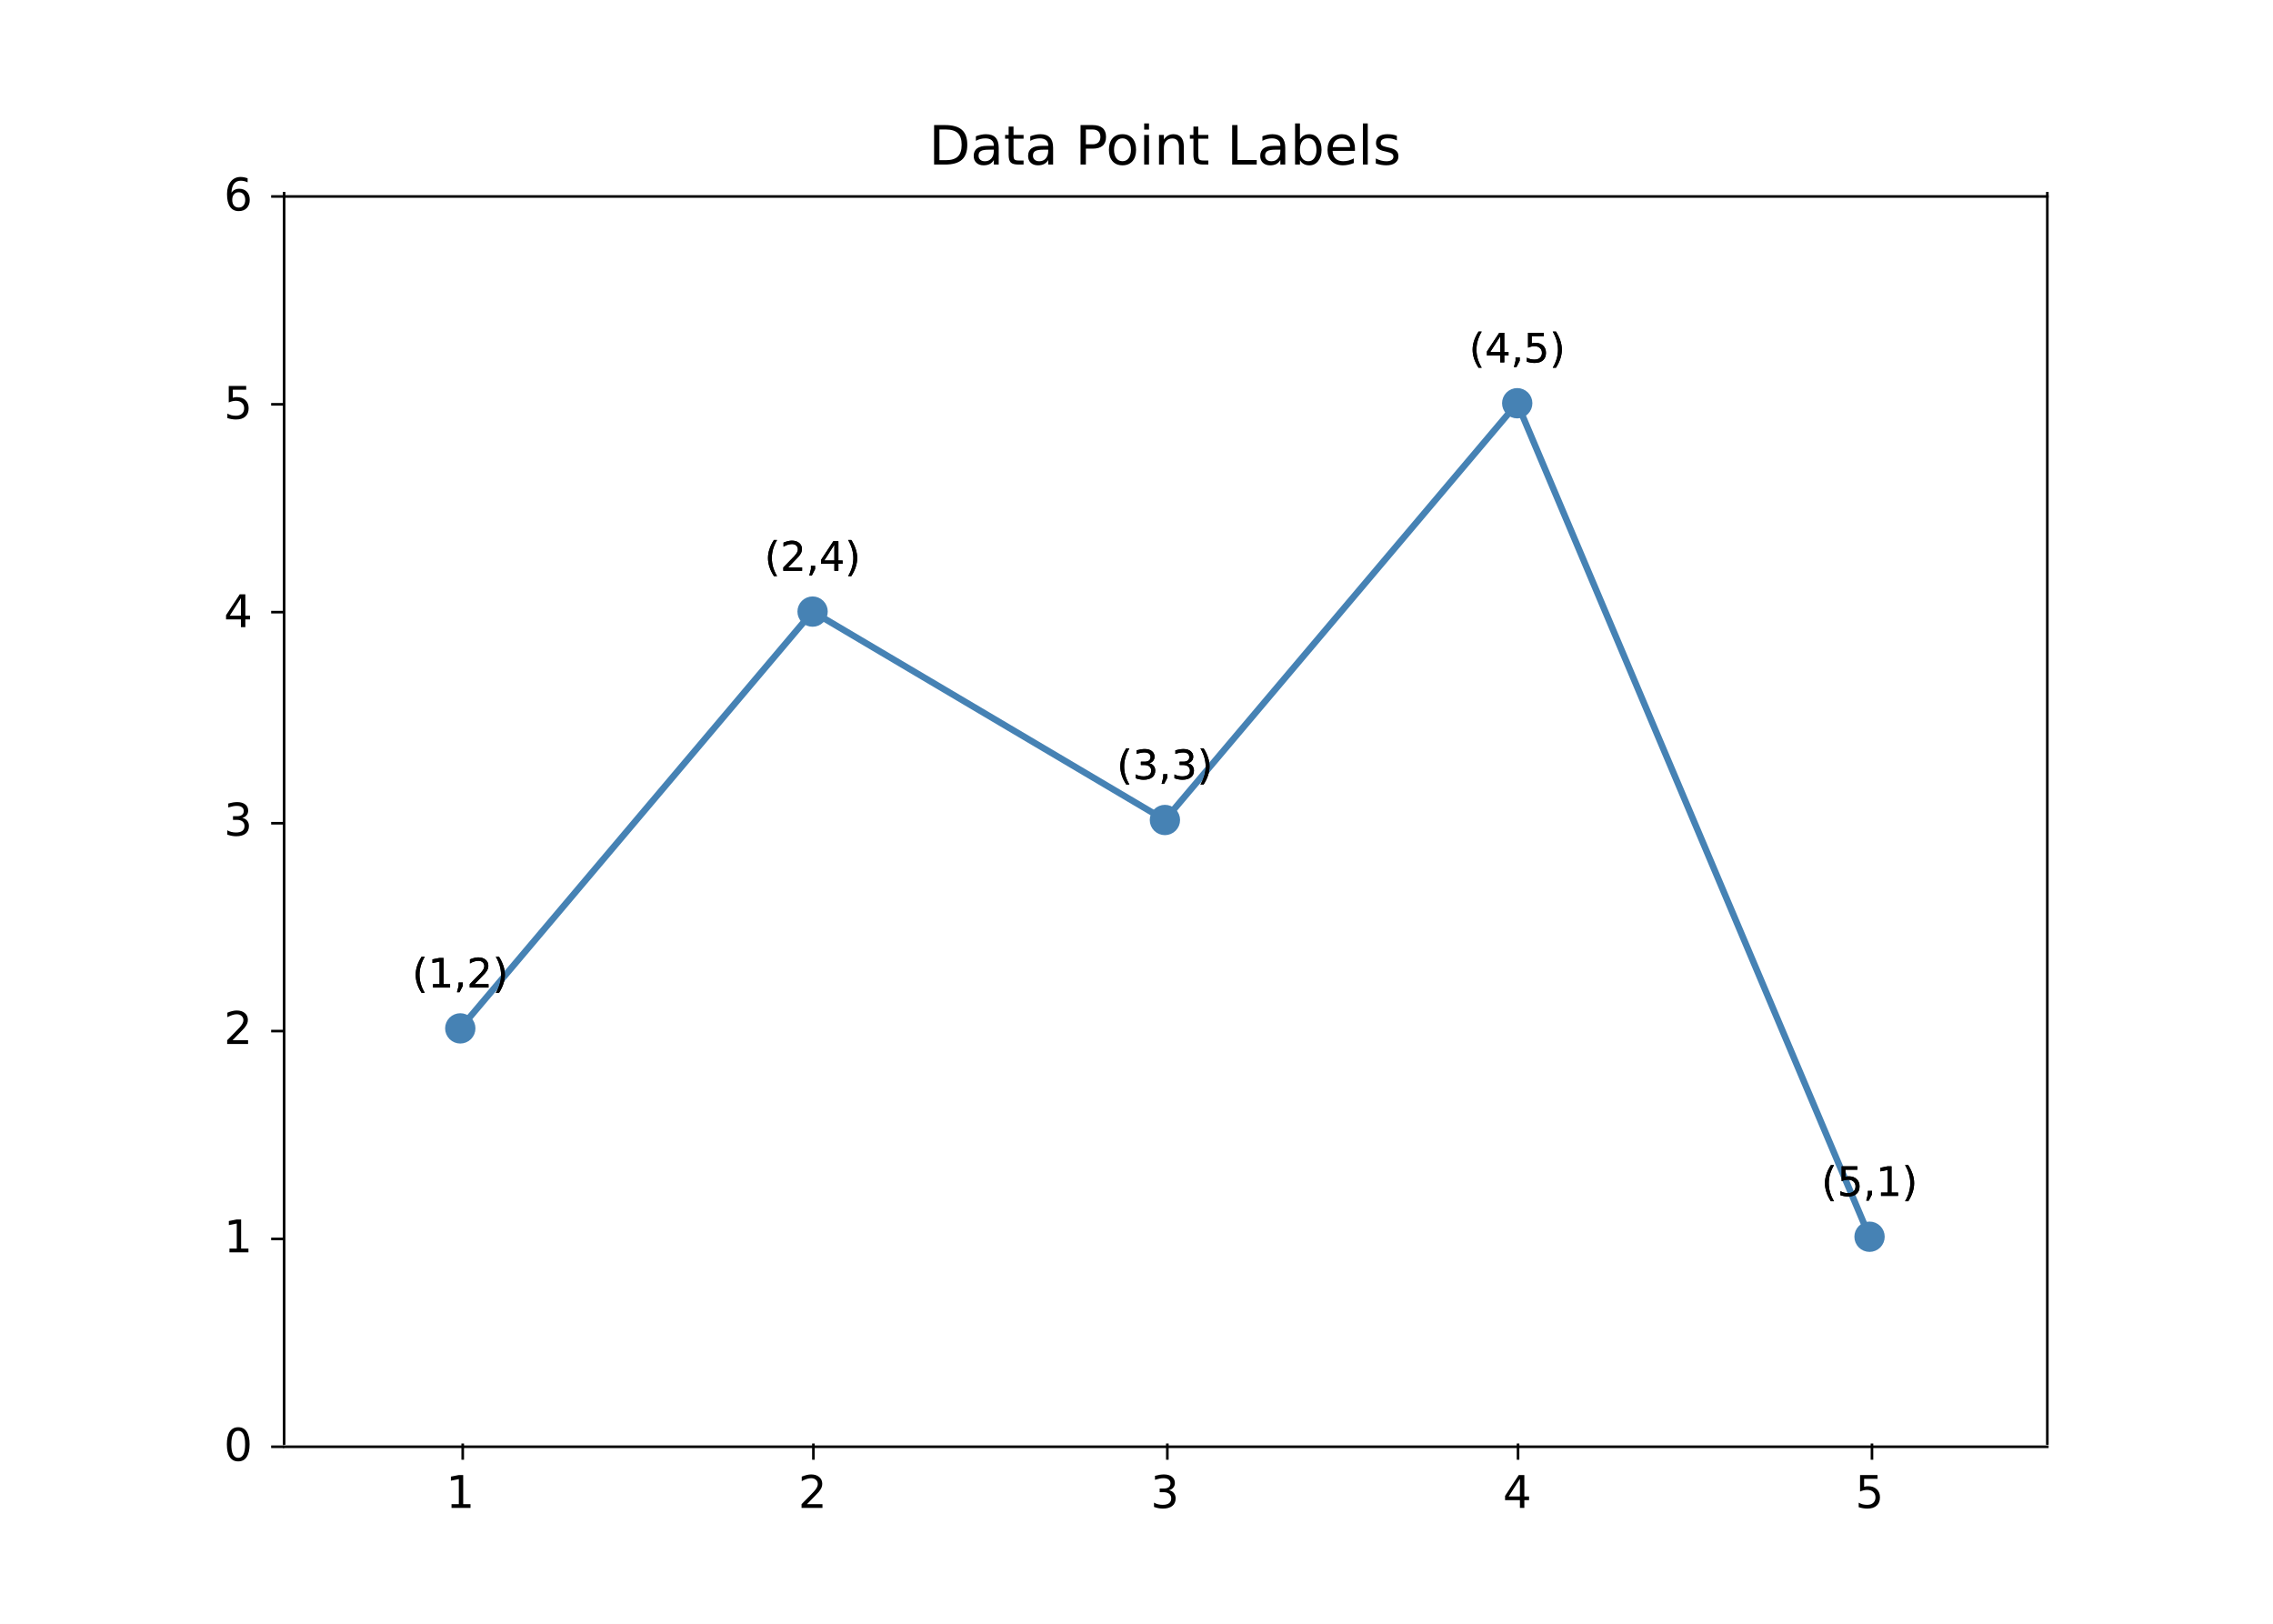
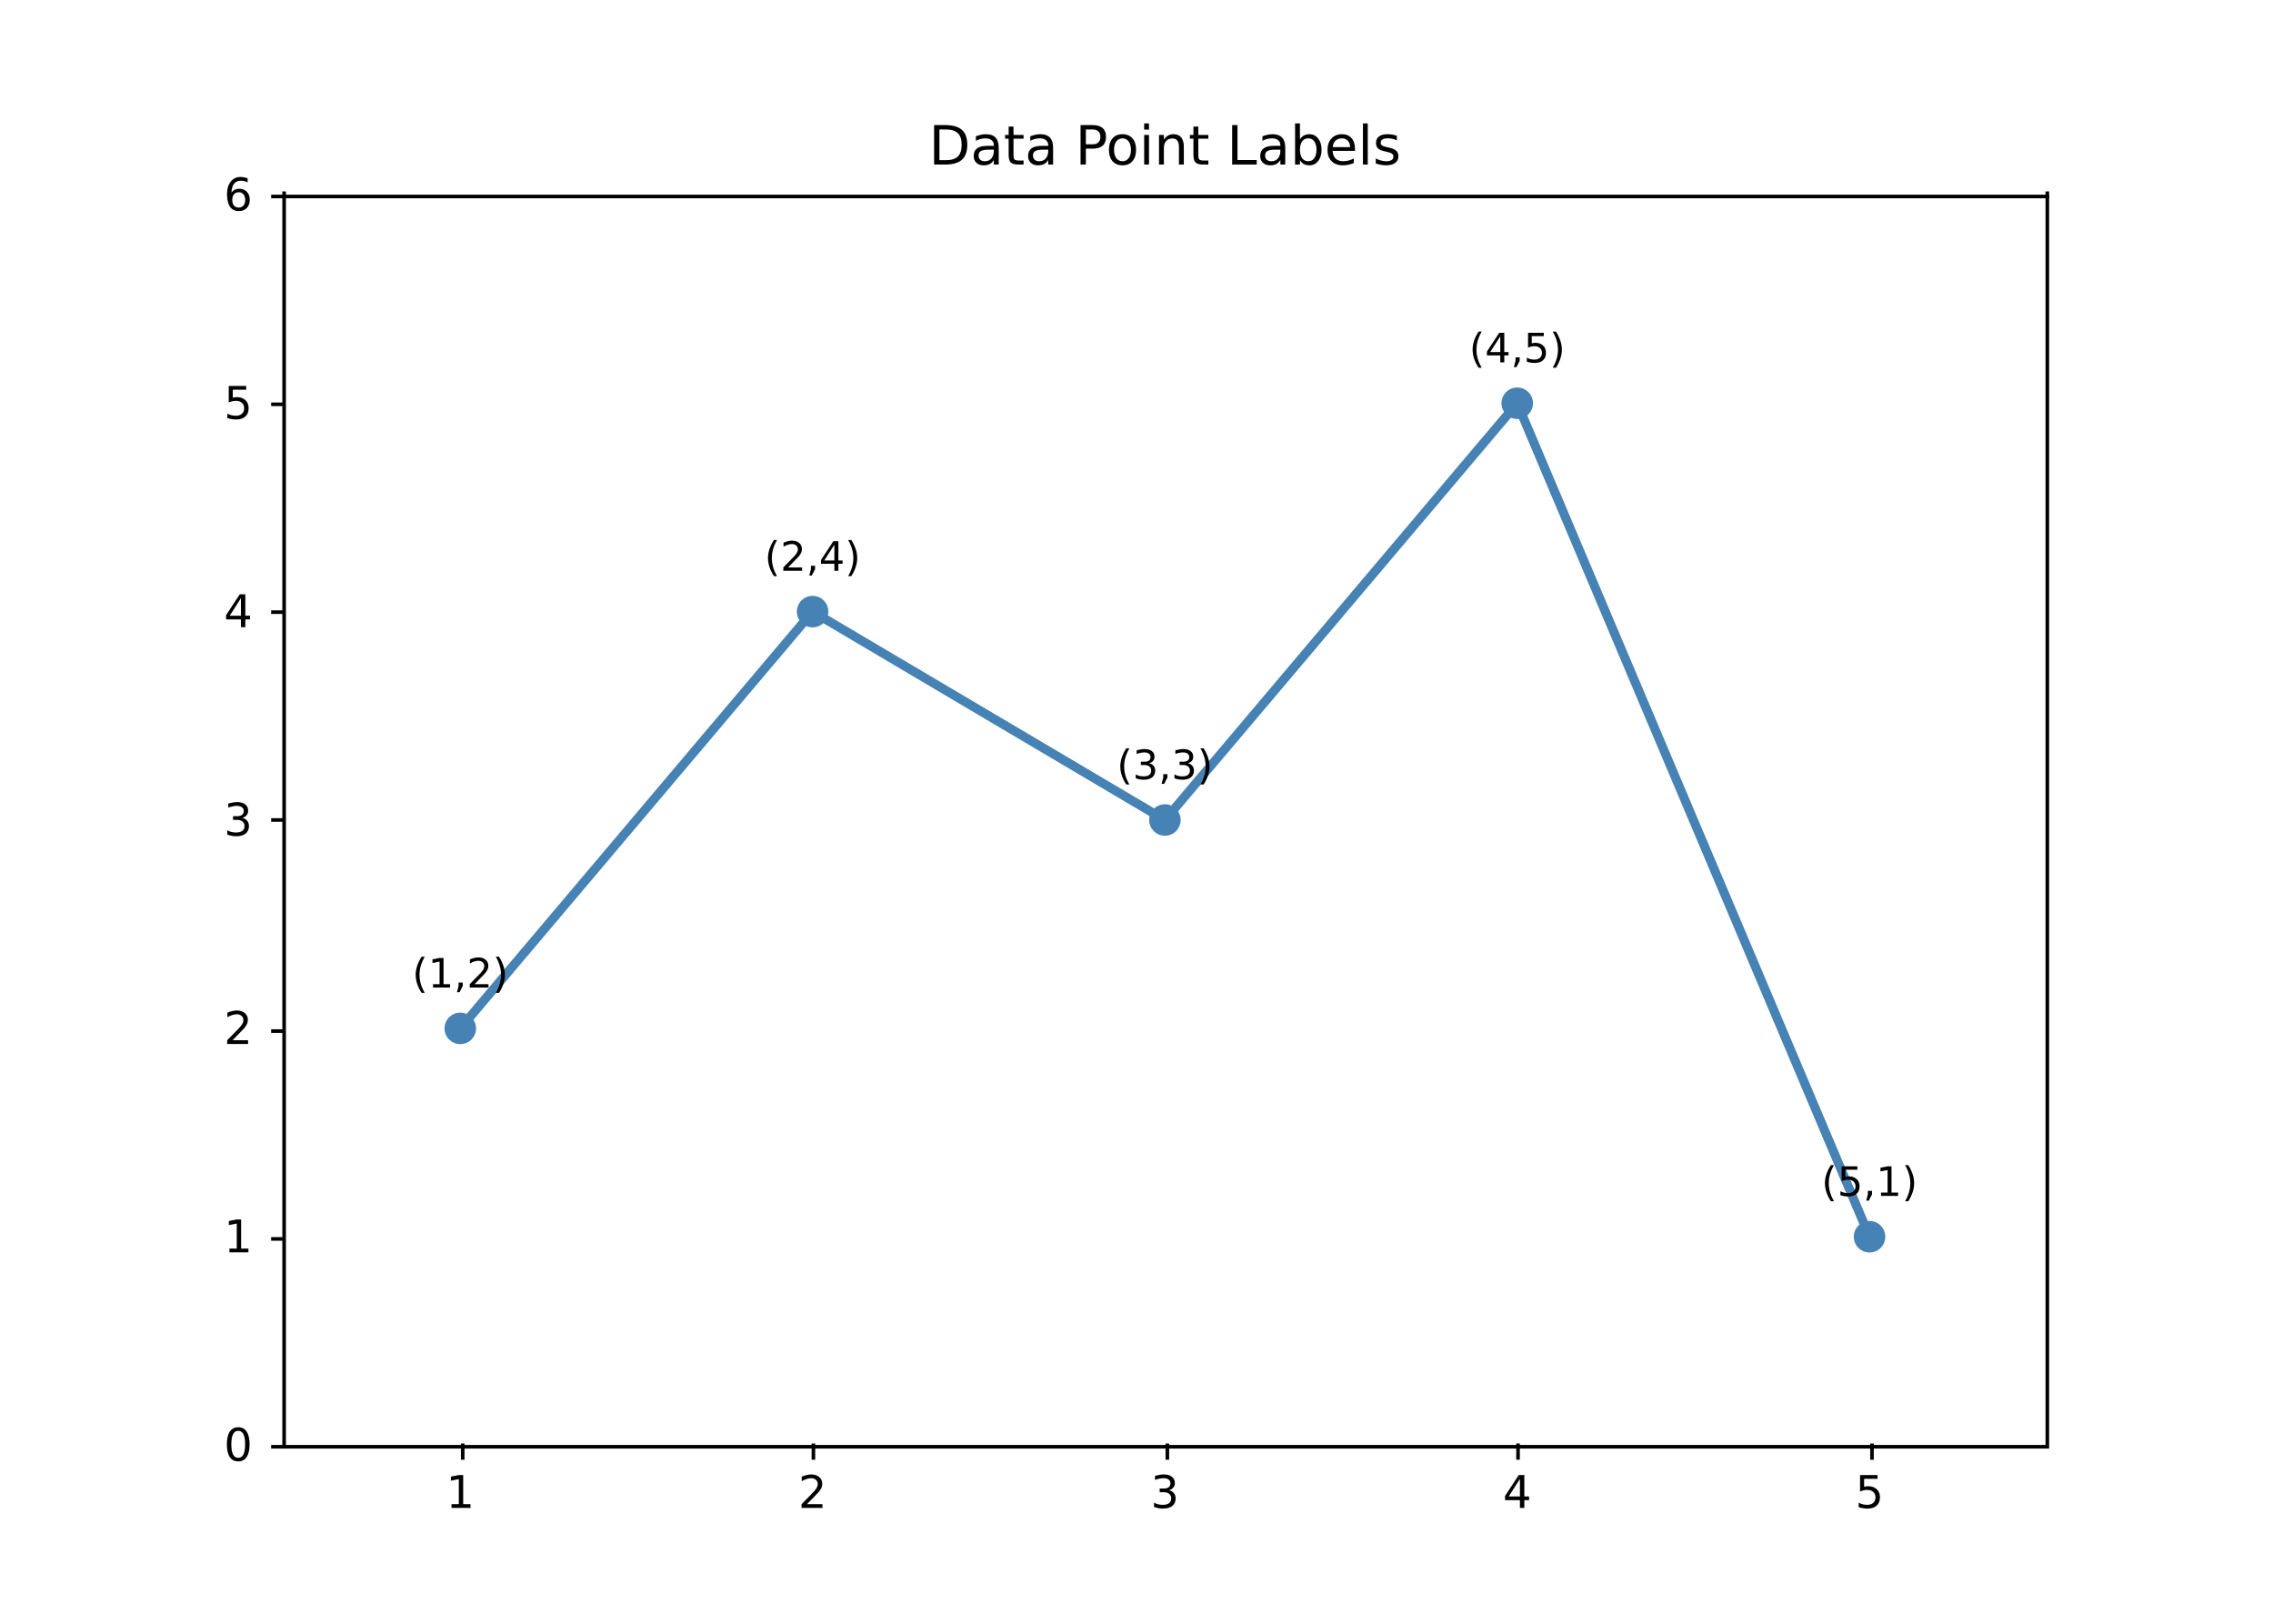
<svg xmlns="http://www.w3.org/2000/svg" xmlns:xlink="http://www.w3.org/1999/xlink" width="700" height="500" viewBox="0 0 700 500">
  <defs>
    <symbol id="marker-1" overflow="visible">
-       <path d="M 0.00 -4.17 C 1.11 -4.17 2.16 -3.73 2.95 -2.95 C 3.73 -2.16 4.17 -1.11 4.17 0.00 C 4.17 1.11 3.73 2.16 2.95 2.95 C 2.16 3.73 1.11 4.17 0.00 4.17 C -1.11 4.17 -2.16 3.73 -2.95 2.95 C -3.73 2.16 -4.17 1.11 -4.17 0.00 C -4.17 -1.11 -3.73 -2.16 -2.95 -2.95 C -2.16 -3.73 -1.11 -4.17 0.00 -4.17 Z " fill="#4682B4" fill-opacity="1.00" stroke="#4682B4" stroke-opacity="1.00" stroke-width="1.00" stroke-linecap="butt" stroke-linejoin="miter" />
+       <path d="M 0.00 -4.17 C 1.11 -4.17 2.16 -3.73 2.95 -2.95 C 3.73 -2.16 4.17 -1.11 4.17 0.00 C 4.17 1.11 3.73 2.16 2.95 2.95 C 2.16 3.73 1.11 4.17 0.00 4.17 C -1.11 4.17 -2.16 3.73 -2.95 2.95 C -3.73 2.16 -4.17 1.11 -4.17 0.00 C -4.17 -1.11 -3.73 -2.16 -2.95 -2.95 C -2.16 -3.73 -1.11 -4.17 0.00 -4.17 Z " fill="#4682B4" fill-opacity="1.00" stroke="#4682B4" stroke-opacity="1.00" stroke-width="1.39" stroke-linecap="butt" stroke-linejoin="miter" />
    </symbol>
  </defs>
  <g transform="translate(0,500) scale(1,-1)">
    <rect width="700" height="500" fill="white" />
    <path d="M 0.00 0.00 L 700.00 0.00 L 700.00 500.00 L 0.00 500.00 L 0.00 0.00 Z " fill="#FFFFFF" fill-opacity="1.00" stroke="#000000" stroke-opacity="1.00" stroke-width="0.00" stroke-linecap="butt" stroke-linejoin="miter" />
    <path d="M 87.50 55.00 L 630.00 55.00 L 630.00 440.00 L 87.50 440.00 L 87.50 55.00 Z " fill="#FFFFFF" fill-opacity="1.00" stroke="none" stroke-opacity="0.00" stroke-width="0.00" stroke-linecap="butt" stroke-linejoin="miter" />
-     <path d="M 141.75 183.33 L 250.25 311.67 L 358.75 247.50 L 467.25 375.83 L 575.75 119.17 " fill="none" fill-opacity="0.00" stroke="#4682B4" stroke-opacity="1.00" stroke-width="2.00" stroke-linecap="square" stroke-linejoin="round" />
+     <path d="M 141.75 183.33 L 250.25 311.67 L 358.75 247.50 L 467.25 375.83 L 575.75 119.17 " fill="none" fill-opacity="0.00" stroke="#4682B4" stroke-opacity="1.00" stroke-width="2.78" stroke-linecap="square" stroke-linejoin="round" />
    <use xlink:href="#marker-1" x="141.75" y="183.33" />
    <use xlink:href="#marker-1" x="250.25" y="311.67" />
    <use xlink:href="#marker-1" x="358.75" y="247.50" />
    <use xlink:href="#marker-1" x="467.25" y="375.83" />
    <use xlink:href="#marker-1" x="575.75" y="119.17" />
-     <text font-family="DejaVu Sans" font-size="12.50" fill="#000000" fill-opacity="1.00" text-anchor="middle" dominant-baseline="text-after-edge" transform="translate(575.75,128.79) scale(1,-1)">(5,1)</text>
-     <text font-family="DejaVu Sans" font-size="12.50" fill="#000000" fill-opacity="1.00" text-anchor="middle" dominant-baseline="text-after-edge" transform="translate(467.25,385.46) scale(1,-1)">(4,5)</text>
-     <text font-family="DejaVu Sans" font-size="12.50" fill="#000000" fill-opacity="1.00" text-anchor="middle" dominant-baseline="text-after-edge" transform="translate(358.75,257.12) scale(1,-1)">(3,3)</text>
-     <text font-family="DejaVu Sans" font-size="12.50" fill="#000000" fill-opacity="1.00" text-anchor="middle" dominant-baseline="text-after-edge" transform="translate(250.25,321.29) scale(1,-1)">(2,4)</text>
-     <text font-family="DejaVu Sans" font-size="12.50" fill="#000000" fill-opacity="1.00" text-anchor="middle" dominant-baseline="text-after-edge" transform="translate(141.75,192.96) scale(1,-1)">(1,2)</text>
    <text font-family="DejaVu Sans" font-size="16.67" fill="#000000" fill-opacity="1.00" text-anchor="middle" transform="translate(358.75,449.33) scale(1,-1)">Data Point Labels</text>
    <text font-family="DejaVu Sans" font-size="12.50" fill="#000000" fill-opacity="1.00" text-anchor="middle" dominant-baseline="text-after-edge" transform="translate(575.75,128.79) scale(1,-1)">(5,1)</text>
    <text font-family="DejaVu Sans" font-size="12.50" fill="#000000" fill-opacity="1.00" text-anchor="middle" dominant-baseline="text-after-edge" transform="translate(467.25,385.46) scale(1,-1)">(4,5)</text>
    <text font-family="DejaVu Sans" font-size="12.50" fill="#000000" fill-opacity="1.00" text-anchor="middle" dominant-baseline="text-after-edge" transform="translate(358.75,257.12) scale(1,-1)">(3,3)</text>
    <text font-family="DejaVu Sans" font-size="12.50" fill="#000000" fill-opacity="1.00" text-anchor="middle" dominant-baseline="text-after-edge" transform="translate(250.25,321.29) scale(1,-1)">(2,4)</text>
    <text font-family="DejaVu Sans" font-size="12.50" fill="#000000" fill-opacity="1.00" text-anchor="middle" dominant-baseline="text-after-edge" transform="translate(141.75,192.96) scale(1,-1)">(1,2)</text>
-     <path d="M 142.50 55.50 L 142.50 50.50 " fill="none" fill-opacity="0.00" stroke="#000000" stroke-opacity="1.00" stroke-width="0.80" stroke-linecap="butt" stroke-linejoin="miter" />
+     <path d="M 142.50 55.50 L 142.50 50.50 " fill="none" fill-opacity="0.00" stroke="#000000" stroke-opacity="1.00" stroke-width="1.11" stroke-linecap="butt" stroke-linejoin="miter" />
    <text font-family="DejaVu Sans" font-size="13.89" fill="#000000" fill-opacity="1.00" text-anchor="middle" dominant-baseline="text-before-edge" transform="translate(141.75,45.28) scale(1,-1)">1</text>
-     <path d="M 250.50 55.50 L 250.50 50.50 " fill="none" fill-opacity="0.00" stroke="#000000" stroke-opacity="1.00" stroke-width="0.80" stroke-linecap="butt" stroke-linejoin="miter" />
+     <path d="M 250.50 55.50 L 250.50 50.50 " fill="none" fill-opacity="0.00" stroke="#000000" stroke-opacity="1.00" stroke-width="1.11" stroke-linecap="butt" stroke-linejoin="miter" />
    <text font-family="DejaVu Sans" font-size="13.89" fill="#000000" fill-opacity="1.00" text-anchor="middle" dominant-baseline="text-before-edge" transform="translate(250.25,45.28) scale(1,-1)">2</text>
-     <path d="M 359.50 55.50 L 359.50 50.50 " fill="none" fill-opacity="0.00" stroke="#000000" stroke-opacity="1.00" stroke-width="0.80" stroke-linecap="butt" stroke-linejoin="miter" />
+     <path d="M 359.50 55.50 L 359.50 50.50 " fill="none" fill-opacity="0.00" stroke="#000000" stroke-opacity="1.00" stroke-width="1.11" stroke-linecap="butt" stroke-linejoin="miter" />
    <text font-family="DejaVu Sans" font-size="13.89" fill="#000000" fill-opacity="1.00" text-anchor="middle" dominant-baseline="text-before-edge" transform="translate(358.75,45.28) scale(1,-1)">3</text>
-     <path d="M 467.50 55.50 L 467.50 50.50 " fill="none" fill-opacity="0.00" stroke="#000000" stroke-opacity="1.00" stroke-width="0.80" stroke-linecap="butt" stroke-linejoin="miter" />
+     <path d="M 467.50 55.50 L 467.50 50.50 " fill="none" fill-opacity="0.00" stroke="#000000" stroke-opacity="1.00" stroke-width="1.11" stroke-linecap="butt" stroke-linejoin="miter" />
    <text font-family="DejaVu Sans" font-size="13.89" fill="#000000" fill-opacity="1.00" text-anchor="middle" dominant-baseline="text-before-edge" transform="translate(467.25,45.28) scale(1,-1)">4</text>
-     <path d="M 576.50 55.50 L 576.50 50.50 " fill="none" fill-opacity="0.00" stroke="#000000" stroke-opacity="1.00" stroke-width="0.80" stroke-linecap="butt" stroke-linejoin="miter" />
+     <path d="M 576.50 55.50 L 576.50 50.50 " fill="none" fill-opacity="0.00" stroke="#000000" stroke-opacity="1.00" stroke-width="1.11" stroke-linecap="butt" stroke-linejoin="miter" />
    <text font-family="DejaVu Sans" font-size="13.89" fill="#000000" fill-opacity="1.00" text-anchor="middle" dominant-baseline="text-before-edge" transform="translate(575.75,45.28) scale(1,-1)">5</text>
-     <path d="M 87.50 54.50 L 83.50 54.50 " fill="none" fill-opacity="0.00" stroke="#000000" stroke-opacity="1.00" stroke-width="0.80" stroke-linecap="butt" stroke-linejoin="miter" />
+     <path d="M 87.50 54.50 L 83.50 54.50 " fill="none" fill-opacity="0.00" stroke="#000000" stroke-opacity="1.00" stroke-width="1.11" stroke-linecap="butt" stroke-linejoin="miter" />
    <text font-family="DejaVu Sans" font-size="13.89" fill="#000000" fill-opacity="1.00" text-anchor="end" dominant-baseline="central" transform="translate(77.78,55.00) scale(1,-1)">0</text>
-     <path d="M 87.50 118.50 L 83.50 118.50 " fill="none" fill-opacity="0.00" stroke="#000000" stroke-opacity="1.00" stroke-width="0.80" stroke-linecap="butt" stroke-linejoin="miter" />
+     <path d="M 87.50 118.50 L 83.50 118.50 " fill="none" fill-opacity="0.00" stroke="#000000" stroke-opacity="1.00" stroke-width="1.11" stroke-linecap="butt" stroke-linejoin="miter" />
    <text font-family="DejaVu Sans" font-size="13.89" fill="#000000" fill-opacity="1.00" text-anchor="end" dominant-baseline="central" transform="translate(77.78,119.17) scale(1,-1)">1</text>
-     <path d="M 87.50 182.50 L 83.50 182.50 " fill="none" fill-opacity="0.00" stroke="#000000" stroke-opacity="1.00" stroke-width="0.80" stroke-linecap="butt" stroke-linejoin="miter" />
+     <path d="M 87.50 182.50 L 83.50 182.50 " fill="none" fill-opacity="0.00" stroke="#000000" stroke-opacity="1.00" stroke-width="1.11" stroke-linecap="butt" stroke-linejoin="miter" />
    <text font-family="DejaVu Sans" font-size="13.89" fill="#000000" fill-opacity="1.00" text-anchor="end" dominant-baseline="central" transform="translate(77.78,183.33) scale(1,-1)">2</text>
-     <path d="M 87.50 246.50 L 83.50 246.50 " fill="none" fill-opacity="0.00" stroke="#000000" stroke-opacity="1.00" stroke-width="0.80" stroke-linecap="butt" stroke-linejoin="miter" />
+     <path d="M 87.50 247.50 L 83.50 247.50 " fill="none" fill-opacity="0.00" stroke="#000000" stroke-opacity="1.00" stroke-width="1.11" stroke-linecap="butt" stroke-linejoin="miter" />
    <text font-family="DejaVu Sans" font-size="13.89" fill="#000000" fill-opacity="1.00" text-anchor="end" dominant-baseline="central" transform="translate(77.78,247.50) scale(1,-1)">3</text>
-     <path d="M 87.50 311.50 L 83.50 311.50 " fill="none" fill-opacity="0.00" stroke="#000000" stroke-opacity="1.00" stroke-width="0.80" stroke-linecap="butt" stroke-linejoin="miter" />
+     <path d="M 87.50 311.50 L 83.50 311.50 " fill="none" fill-opacity="0.00" stroke="#000000" stroke-opacity="1.00" stroke-width="1.11" stroke-linecap="butt" stroke-linejoin="miter" />
    <text font-family="DejaVu Sans" font-size="13.89" fill="#000000" fill-opacity="1.00" text-anchor="end" dominant-baseline="central" transform="translate(77.78,311.67) scale(1,-1)">4</text>
-     <path d="M 87.50 375.50 L 83.50 375.50 " fill="none" fill-opacity="0.00" stroke="#000000" stroke-opacity="1.00" stroke-width="0.80" stroke-linecap="butt" stroke-linejoin="miter" />
+     <path d="M 87.50 375.50 L 83.50 375.50 " fill="none" fill-opacity="0.00" stroke="#000000" stroke-opacity="1.00" stroke-width="1.11" stroke-linecap="butt" stroke-linejoin="miter" />
    <text font-family="DejaVu Sans" font-size="13.89" fill="#000000" fill-opacity="1.00" text-anchor="end" dominant-baseline="central" transform="translate(77.78,375.83) scale(1,-1)">5</text>
-     <path d="M 87.50 439.50 L 83.50 439.50 " fill="none" fill-opacity="0.00" stroke="#000000" stroke-opacity="1.00" stroke-width="0.80" stroke-linecap="butt" stroke-linejoin="miter" />
+     <path d="M 87.50 439.50 L 83.50 439.50 " fill="none" fill-opacity="0.00" stroke="#000000" stroke-opacity="1.00" stroke-width="1.11" stroke-linecap="butt" stroke-linejoin="miter" />
    <text font-family="DejaVu Sans" font-size="13.89" fill="#000000" fill-opacity="1.00" text-anchor="end" dominant-baseline="central" transform="translate(77.78,440.00) scale(1,-1)">6</text>
-     <path d="M 87.50 55.50 L 87.50 440.50 " fill="none" fill-opacity="0.00" stroke="#000000" stroke-opacity="1.00" stroke-width="0.80" stroke-linecap="square" stroke-linejoin="miter" />
-     <path d="M 630.50 55.50 L 630.50 440.50 " fill="none" fill-opacity="0.00" stroke="#000000" stroke-opacity="1.00" stroke-width="0.80" stroke-linecap="square" stroke-linejoin="miter" />
-     <path d="M 87.50 54.50 L 630.50 54.50 " fill="none" fill-opacity="0.00" stroke="#000000" stroke-opacity="1.00" stroke-width="0.80" stroke-linecap="square" stroke-linejoin="miter" />
-     <path d="M 87.50 439.50 L 630.50 439.50 " fill="none" fill-opacity="0.00" stroke="#000000" stroke-opacity="1.00" stroke-width="0.80" stroke-linecap="square" stroke-linejoin="miter" />
+     <path d="M 87.50 55.50 L 87.50 440.50 " fill="none" fill-opacity="0.00" stroke="#000000" stroke-opacity="1.00" stroke-width="1.11" stroke-linecap="square" stroke-linejoin="miter" />
+     <path d="M 630.50 55.50 L 630.50 440.50 " fill="none" fill-opacity="0.00" stroke="#000000" stroke-opacity="1.00" stroke-width="1.11" stroke-linecap="square" stroke-linejoin="miter" />
+     <path d="M 87.50 54.50 L 630.50 54.50 " fill="none" fill-opacity="0.00" stroke="#000000" stroke-opacity="1.00" stroke-width="1.11" stroke-linecap="square" stroke-linejoin="miter" />
+     <path d="M 87.50 439.50 L 630.50 439.50 " fill="none" fill-opacity="0.00" stroke="#000000" stroke-opacity="1.00" stroke-width="1.11" stroke-linecap="square" stroke-linejoin="miter" />
  </g>
</svg>
